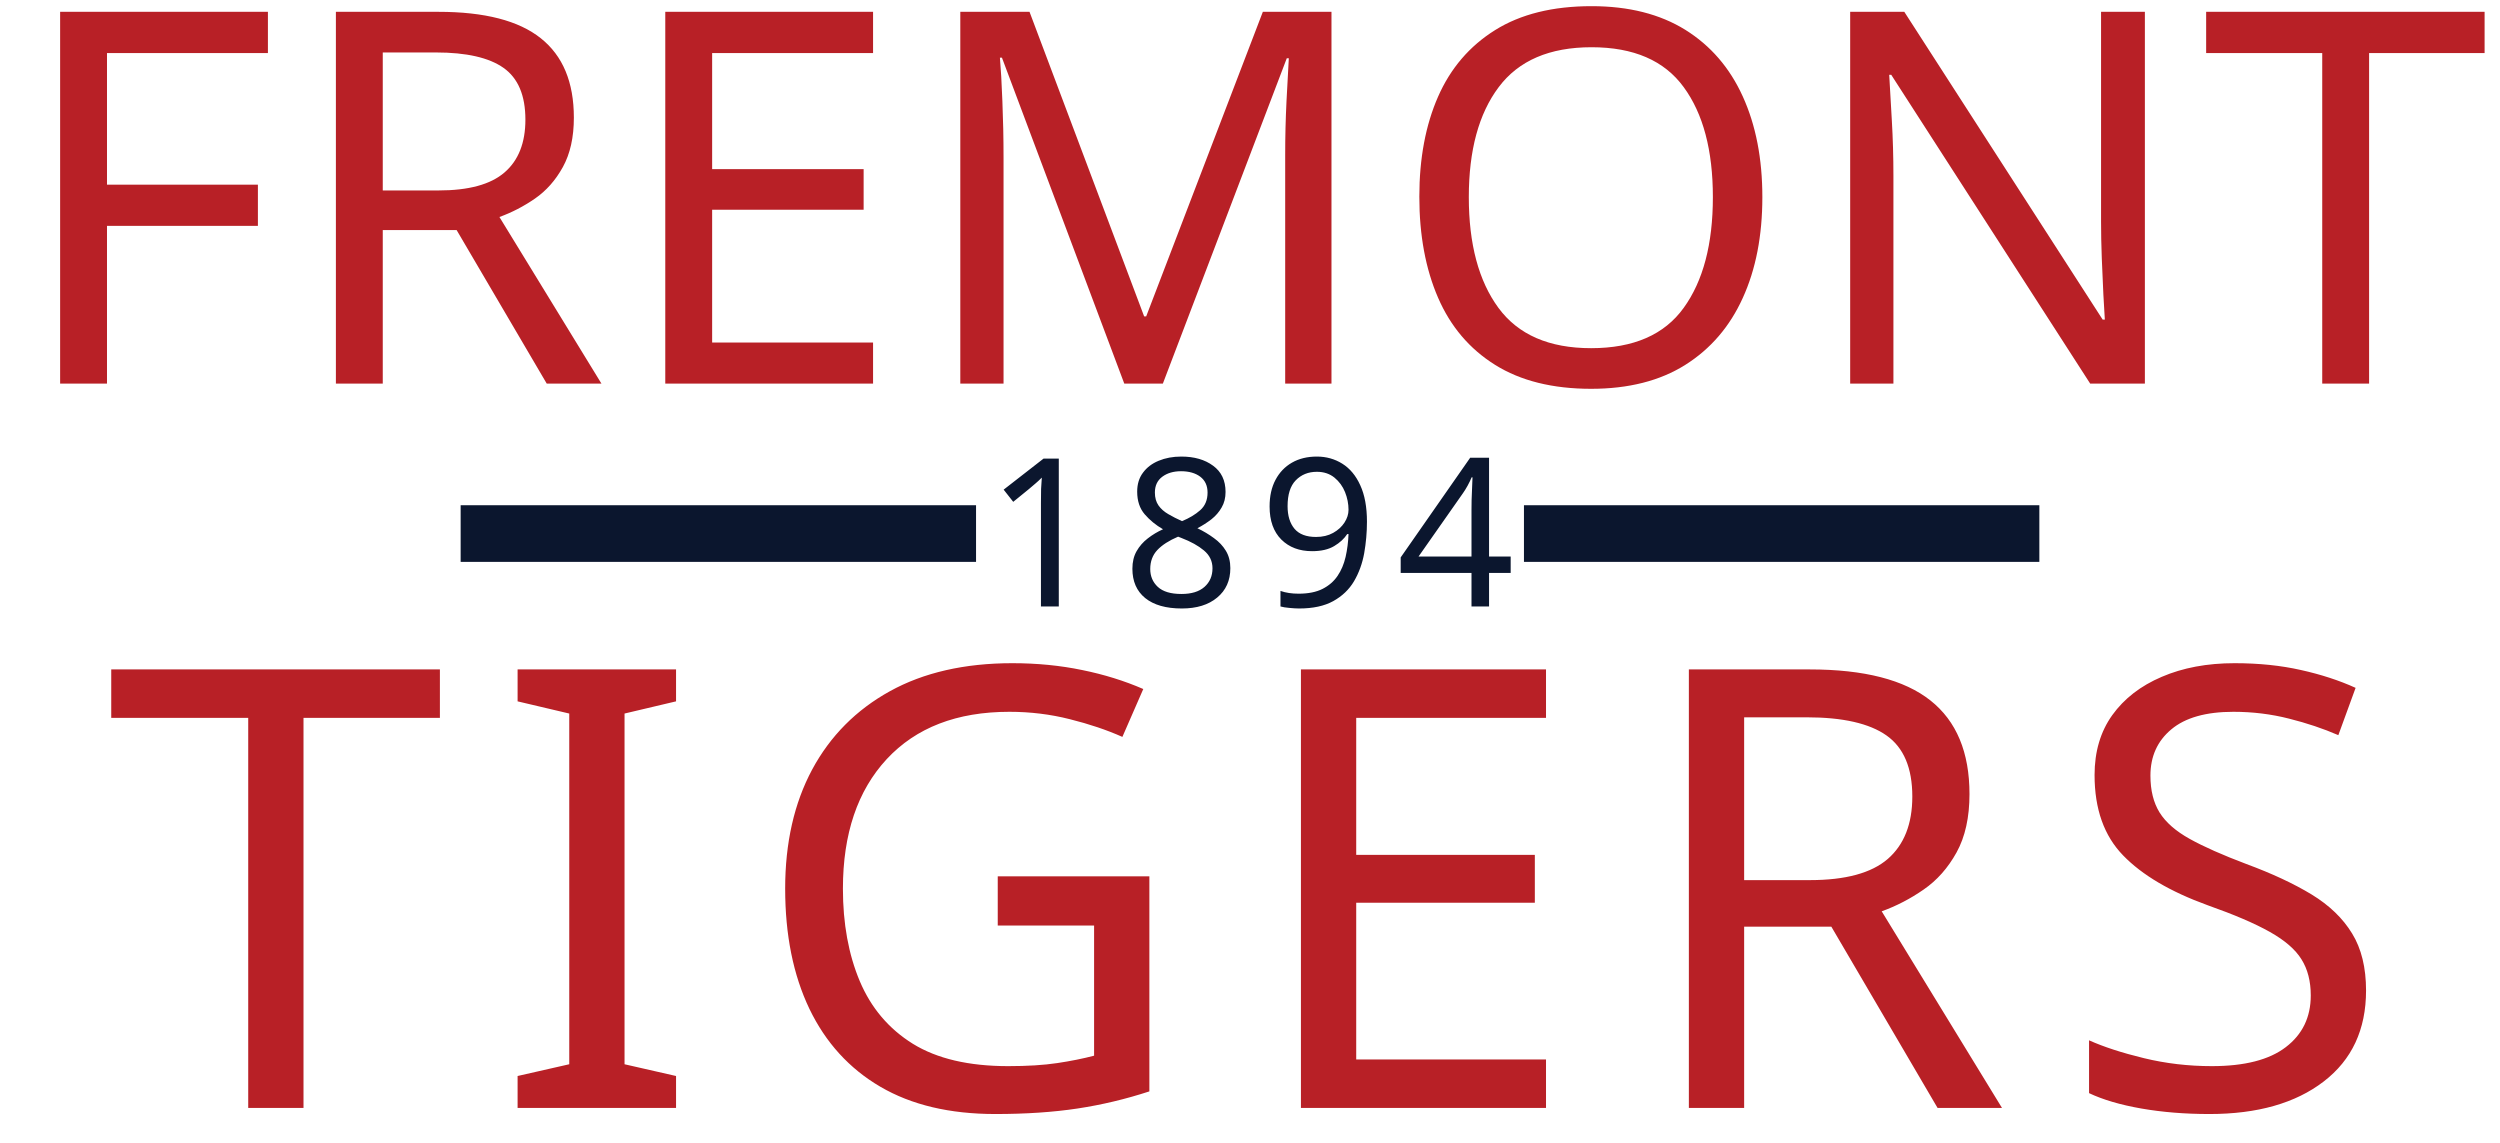
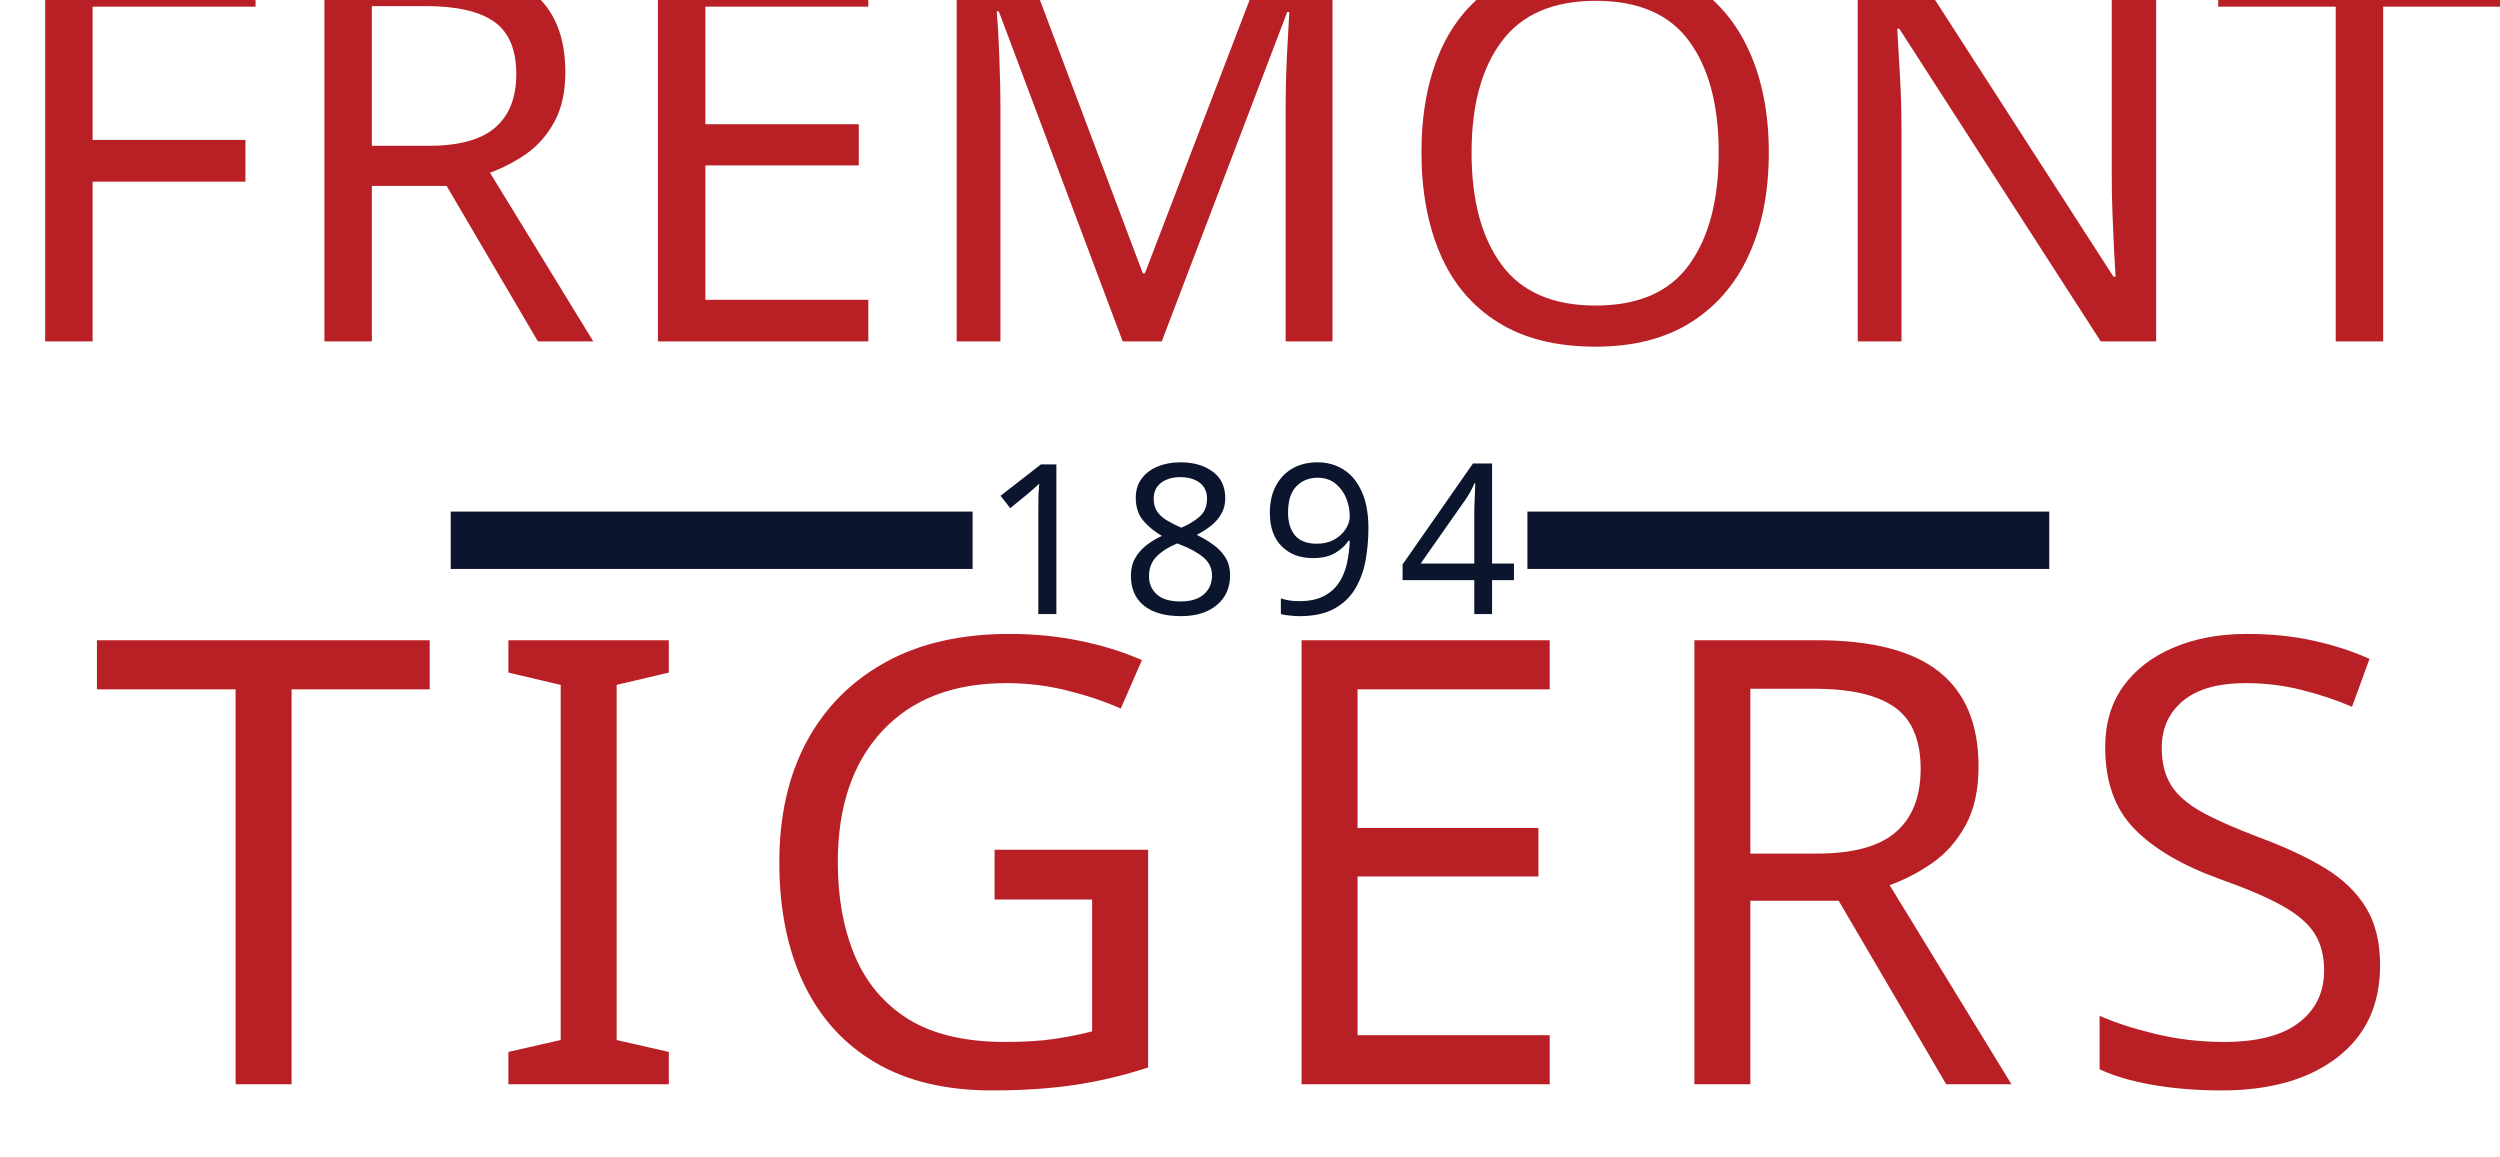
<svg xmlns="http://www.w3.org/2000/svg" version="1.1" id="layout" data-colorable="special_text" preserveAspectRatio="xMidYMid meet">
  <svg viewBox="0 0 192 123" y="3.5%">
    <defs>
      <style type="text/css">
                
				#layout svg {
					overflow: visible;
				}
                        @font-face {
                    font-family: 'heritage';
                    src: url('http://richardsonsports.com/customizer/fonts/bebaskai-regular.woff') format('woff');
                    font-weight: normal;
                    font-style: normal;
                }
		
            </style>
    </defs>
    <svg id="graphic-1" x="0px" y="46px" viewBox="0 0 170 13" height="13px" preserveAspectRatio="xMidYMid meet" class="draggable" xml:space="preserve" data-colorable="graphic" version="1.1">
      <path id="color-1" class="drag-target color-1" fill="#0B162E" d="M55.5,4.1h-55.5v6.1h55.5z" />
    </svg>
    <svg id="graphic-2" x="0px" y="46px" viewBox="0 0 170 13" height="13px" preserveAspectRatio="xMidYMid meet" class="draggable" xml:space="preserve" data-colorable="graphic" version="1.1">
      <path id="color-1" class="drag-target color-1" fill="#0B162E" d="M170,10.2h-55.5v-6.1h55.5z" />
    </svg>
-     <svg id="top_text-wrapper" class="draggable" y="37" height="61.5px" preserveAspectRatio="xMidYMin meet">
+     <svg id="top_text-wrapper" class="draggable" y="32" height="56px" preserveAspectRatio="xMidYMin meet">
      <text id="top_text" data-name="top_text" data-text-max="10" class="top_text text drag-target scalable" x="50%" text-anchor="middle" fill="#B82026" font-family="heritage" font-size="56.06px" data-font-max="56.06" letter-spacing="0.6">FREMONT</text>
    </svg>
    <svg id="year_text-wrapper" class="draggable" y="61" preserveAspectRatio="xMidYMin meet" height="25.5px">
      <text id="year_text" data-name="year_text" data-text-max="4" class="year_text text drag-target scalable" x="50%" text-anchor="middle" fill="#0B162E" font-family="heritage" font-size="22.3px" data-font-max="22.3" letter-spacing="2">1894</text>
    </svg>
-     <svg id="bottom_text-wrapper" class="draggable" y="115" height="74px" preserveAspectRatio="xMidYMin meet">
+     <svg id="bottom_text-wrapper" class="draggable" y="111" height="66px" preserveAspectRatio="xMidYMin meet">
      <text id="bottom_text" data-name="bottom_text" data-text-max="10" class="bottom_text text drag-target scalable" x="50%" text-anchor="middle" fill="#B82026" font-family="heritage" font-size="66.14px" data-font-max="66.14" letter-spacing="5">TIGERS</text>
    </svg>
  </svg>
</svg>
